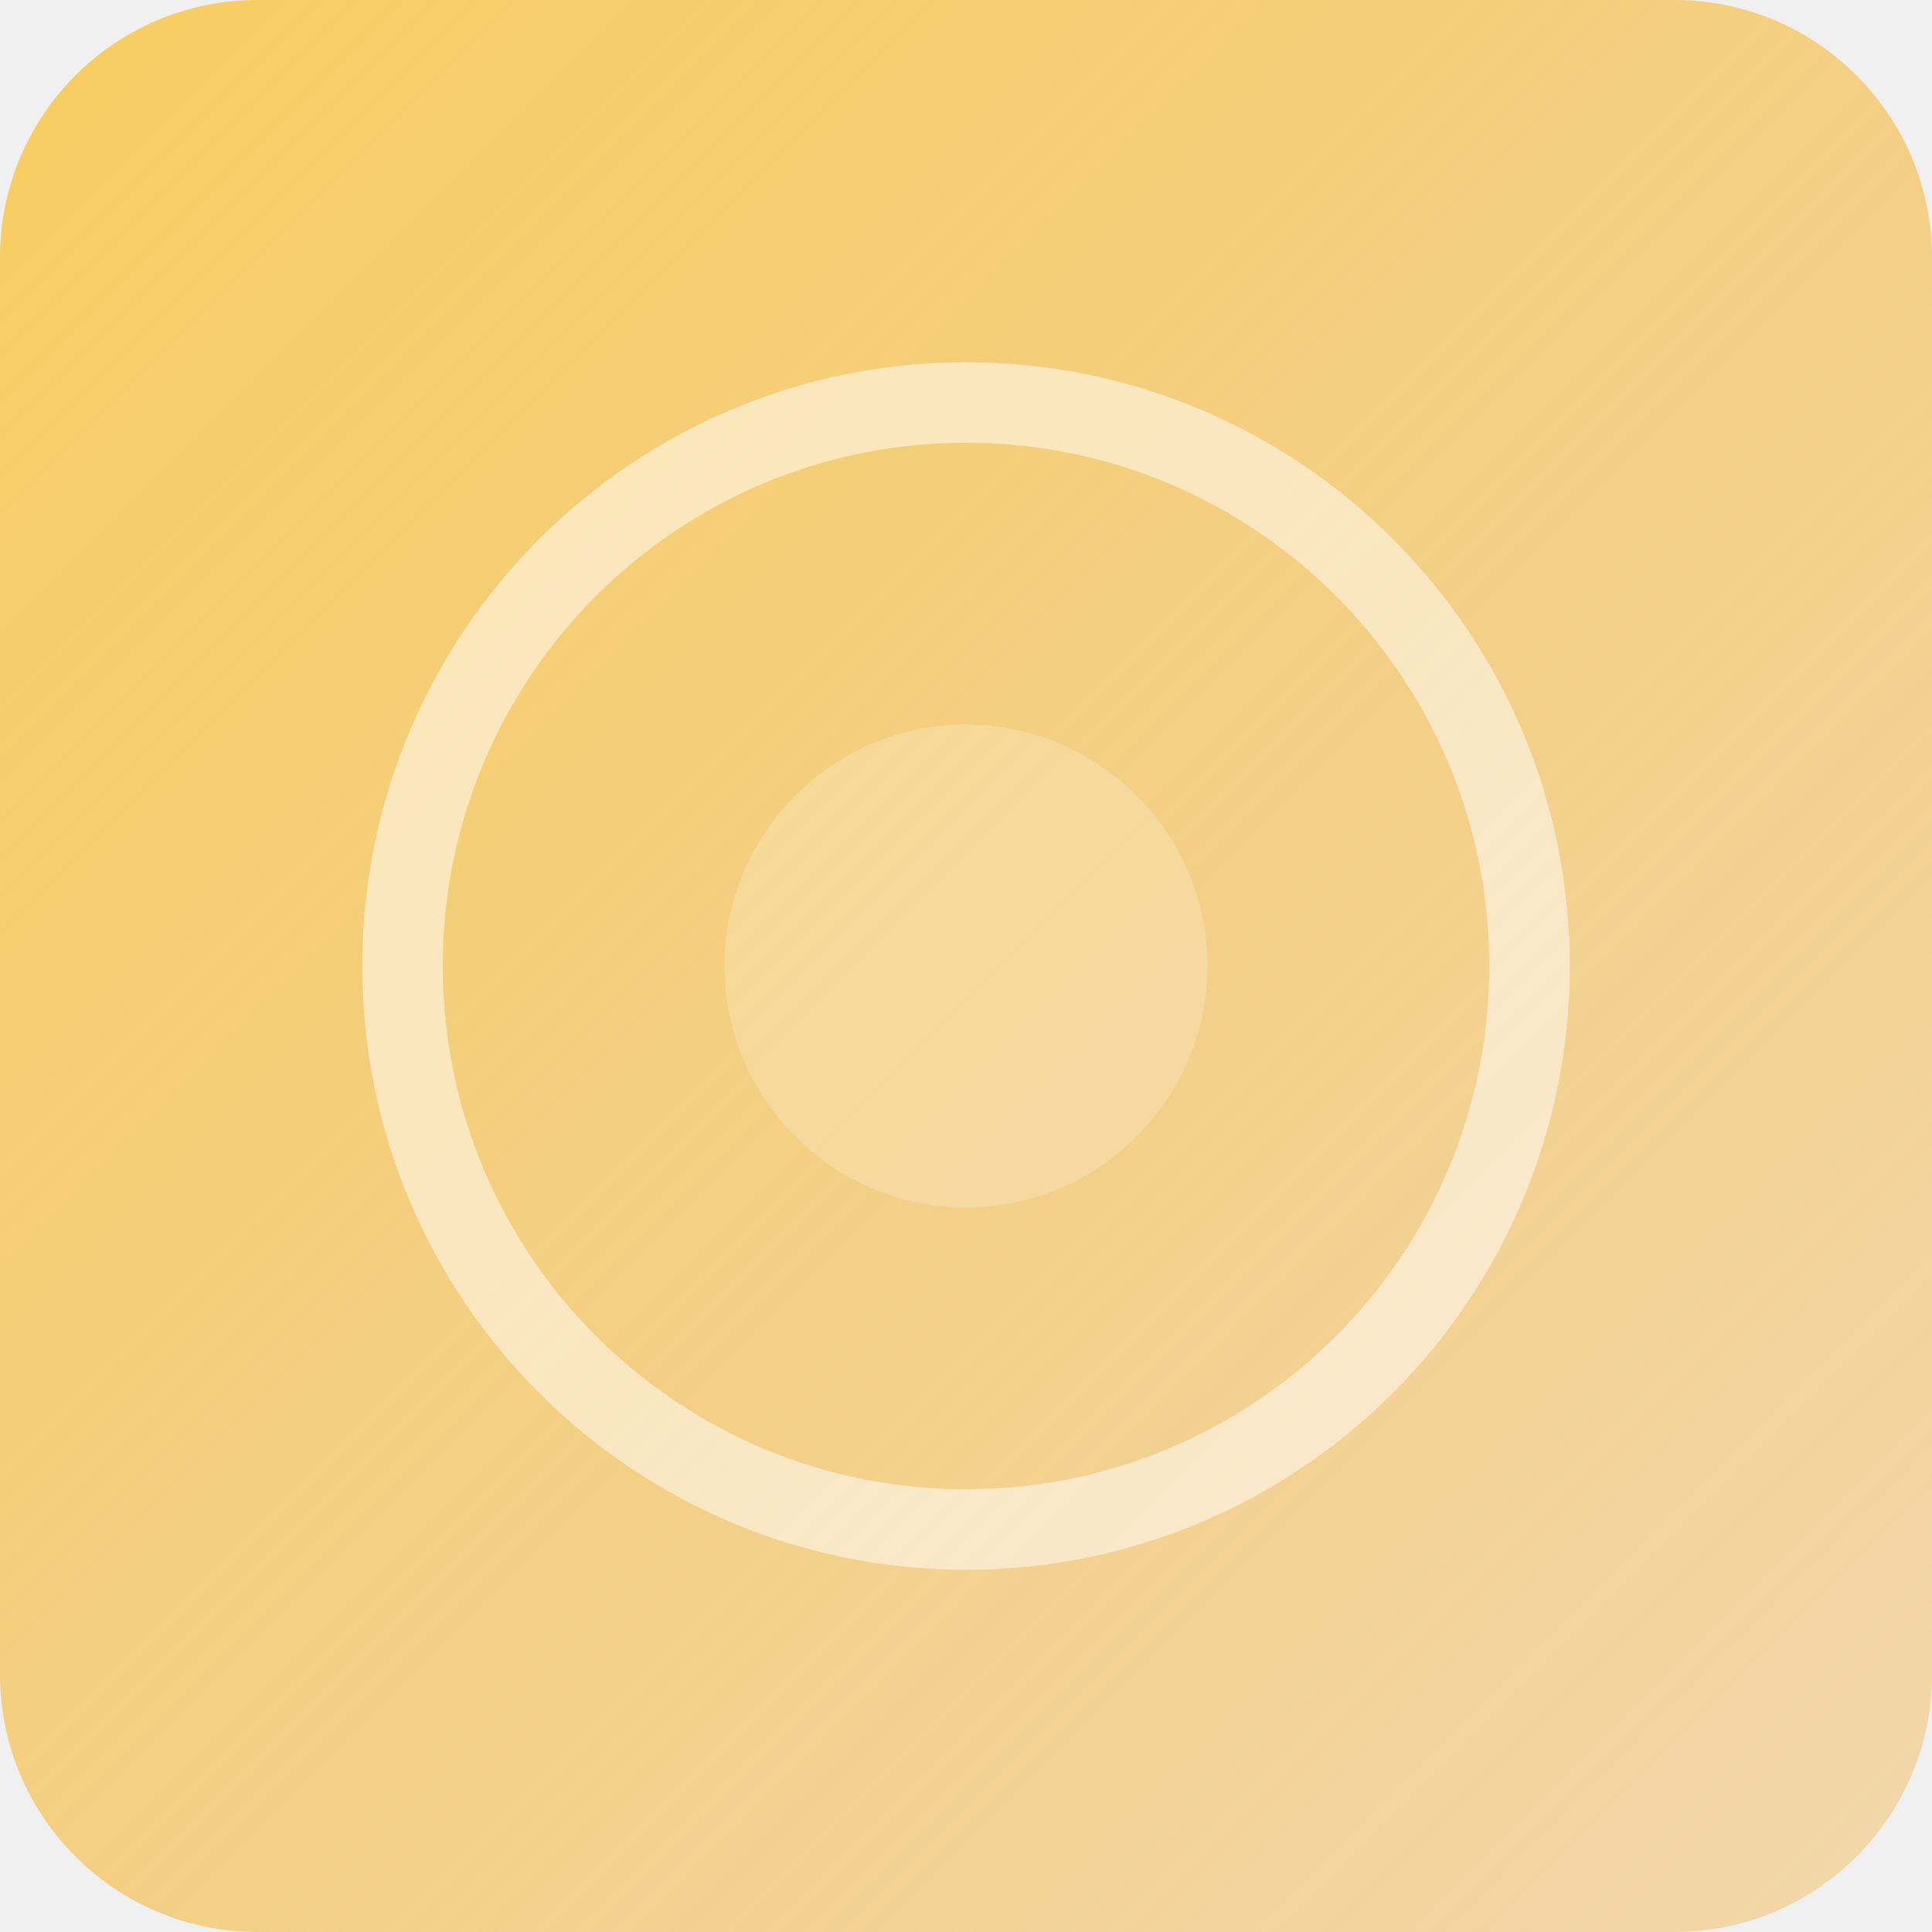
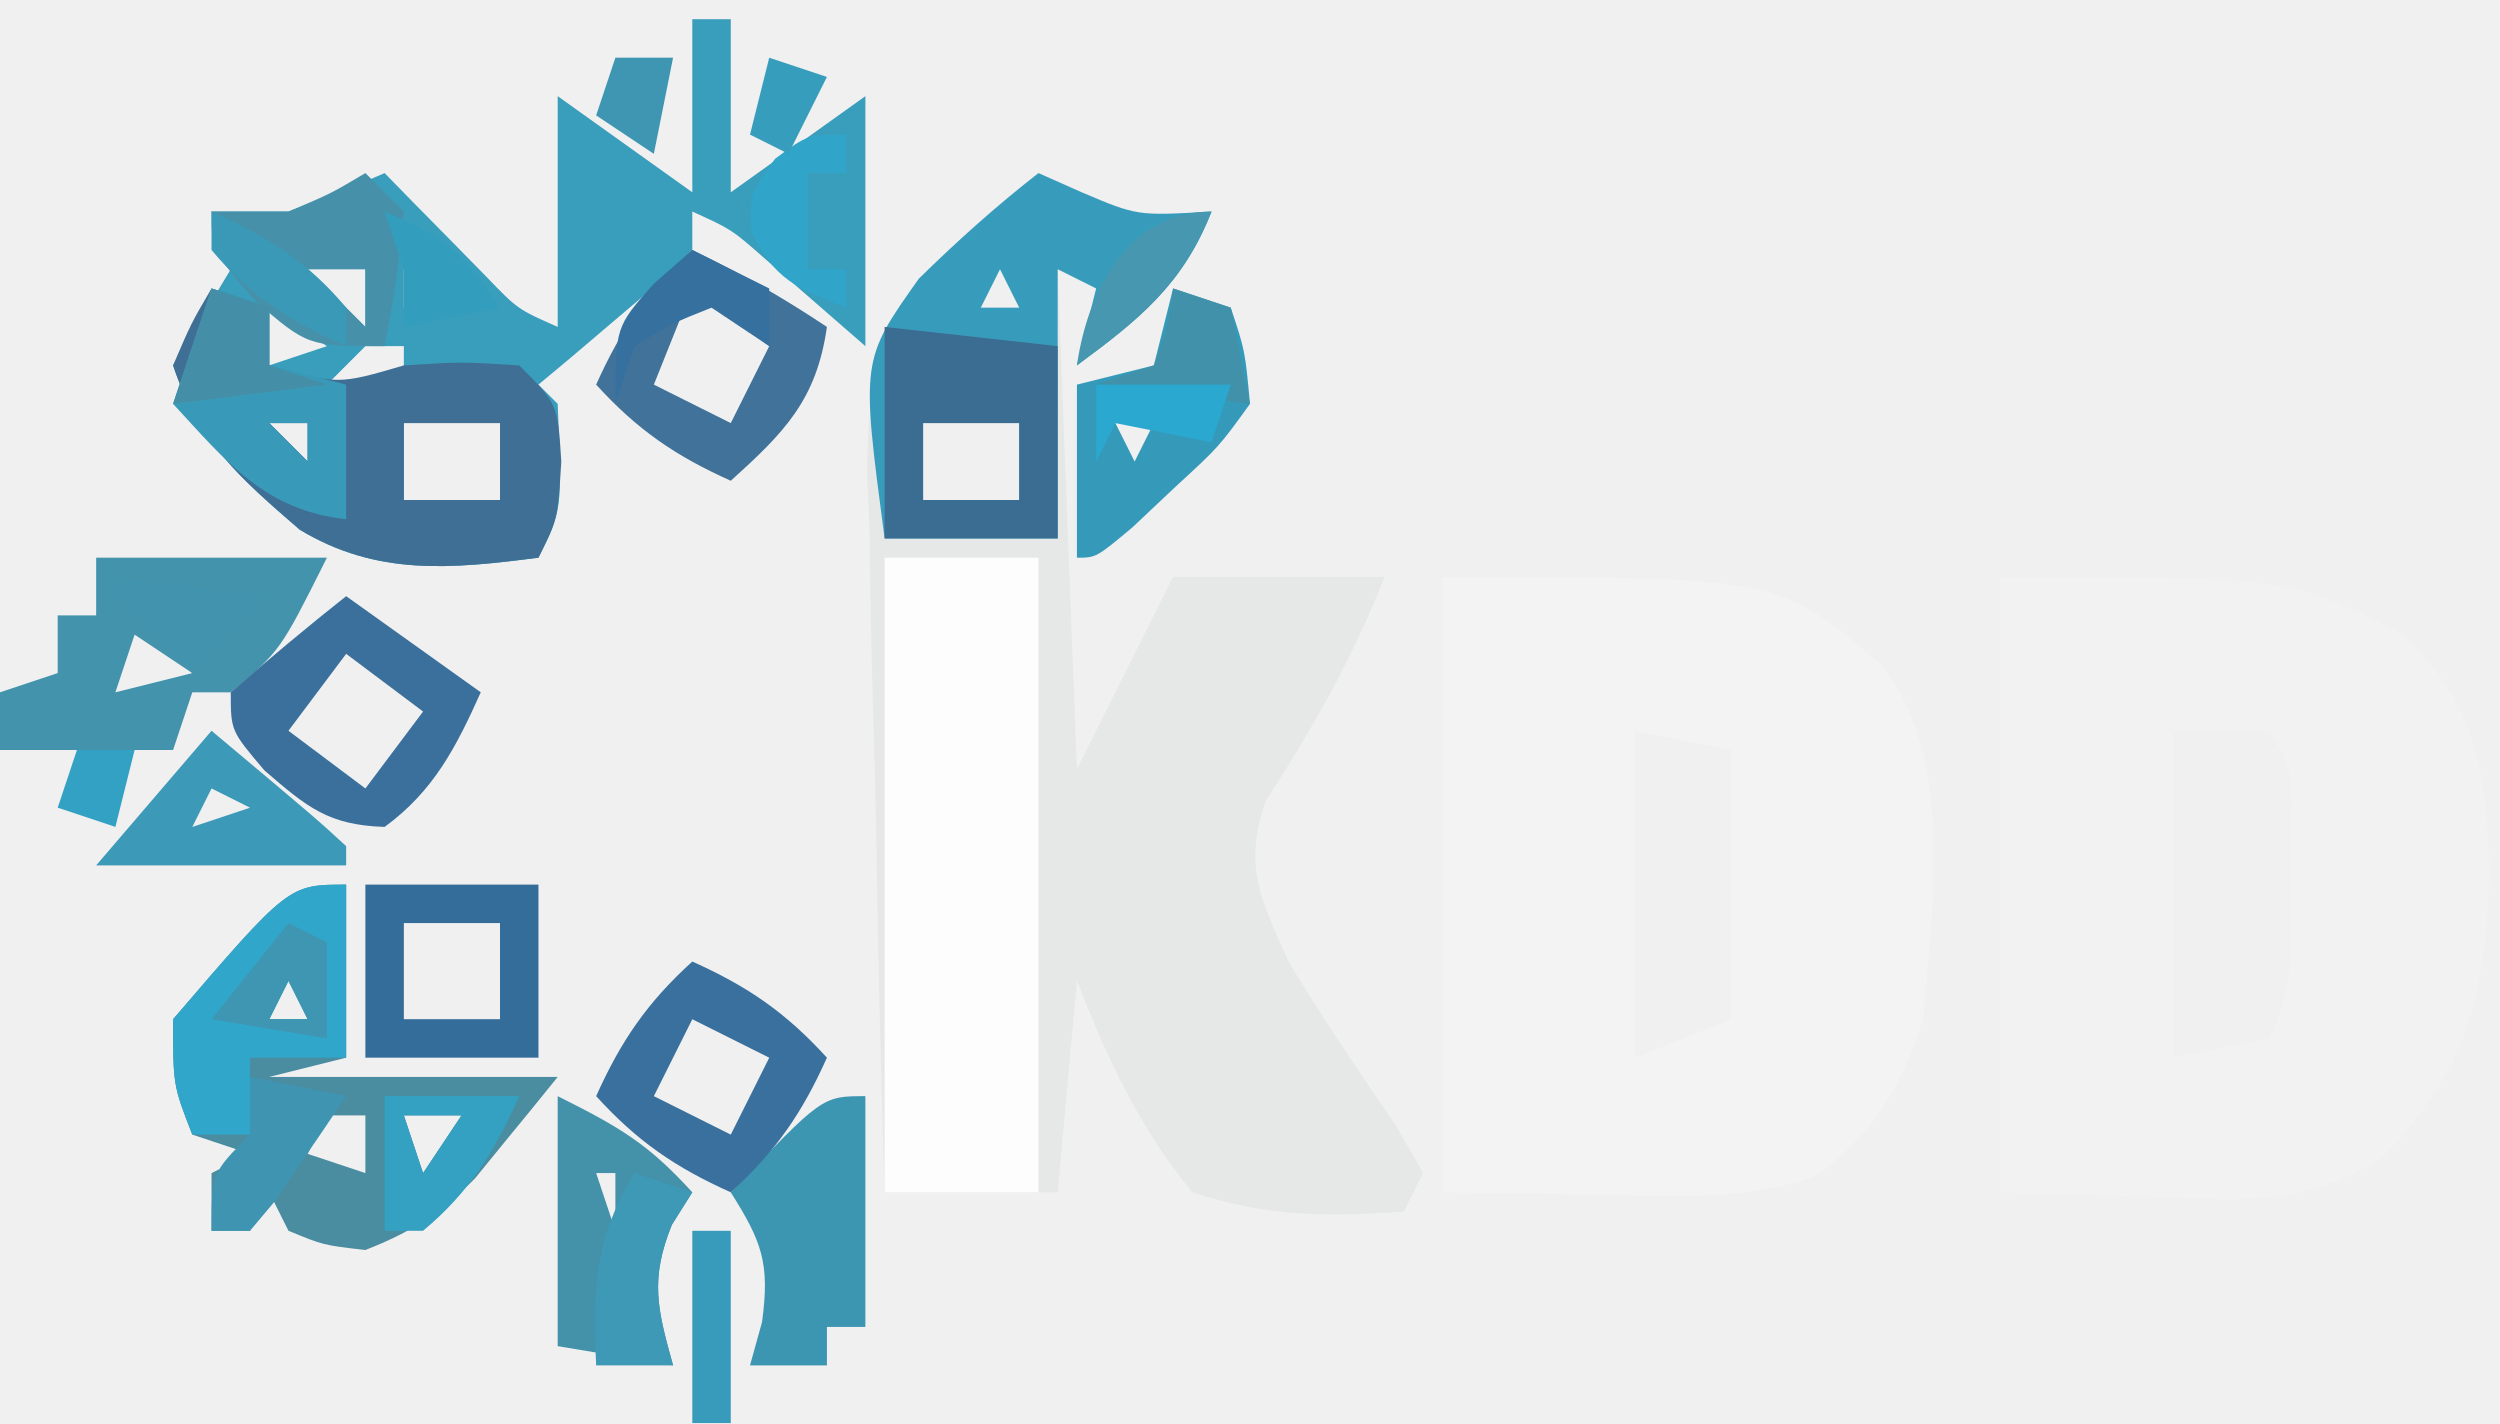
- <svg xmlns="http://www.w3.org/2000/svg" width="240" height="240" viewBox="0 0 240 240" role="img" aria-labelledby="title desc">
-   <defs>
-     <linearGradient id="g" x1="0%" y1="0%" x2="100%" y2="100%">
-       <stop offset="0%" stop-color="#fbbf24" stop-opacity="0.7" />
-       <stop offset="100%" stop-color="#f59e0b" stop-opacity="0.3" />
-     </linearGradient>
-   </defs>
-   <rect width="240" height="240" rx="32" fill="url(#g)" />
-   <circle cx="120" cy="120" r="70" fill="none" stroke="#fff" stroke-width="10" stroke-opacity="0.5" />
-   <path d="M90 120c0-16.5 13.5-30 30-30s30 13.5 30 30-13.5 30-30 30-30-13.5-30-30Z" fill="#fff" fill-opacity="0.2" />
+ <svg xmlns="http://www.w3.org/2000/svg" version="1.1" width="130" height="74">
+   <path d="M0 0 C1.114 0.495 1.114 0.495 2.25 1 C5.139 2.228 5.139 2.228 9 2 C7.509 5.795 5.243 7.61 2 10 C2.33 8.68 2.66 7.36 3 6 C2.34 5.67 1.68 5.34 1 5 C1.33 13.58 1.66 22.16 2 31 C3.65 27.7 5.3 24.4 7 21 C10.63 21 14.26 21 18 21 C16.264 25.339 14.348 28.751 11.828 32.621 C10.635 36.049 11.542 37.731 13 41 C14.778 43.949 16.697 46.765 18.637 49.609 C19.087 50.398 19.536 51.187 20 52 C19.67 52.66 19.34 53.32 19 54 C15.098 54.299 11.731 54.249 8 53 C5.237 49.636 3.577 46.039 2 42 C1.67 45.63 1.34 49.26 1 53 C-1.97 53 -4.94 53 -8 53 C-8.199 46.738 -8.343 40.478 -8.439 34.213 C-8.48 32.085 -8.534 29.957 -8.604 27.83 C-8.701 24.761 -8.746 21.695 -8.781 18.625 C-8.823 17.682 -8.864 16.739 -8.906 15.767 C-8.91 10.107 -8.001 7.406 -3.951 3.336 C-2.657 2.198 -1.347 1.076 0 0 Z M-2 5 C-2.33 5.66 -2.66 6.32 -3 7 C-2.34 7 -1.68 7 -1 7 C-1.33 6.34 -1.66 5.68 -2 5 Z M-6 13 C-6 14.32 -6 15.64 -6 17 C-4.35 17 -2.7 17 -1 17 C-1 15.68 -1 14.36 -1 13 C-2.65 13 -4.3 13 -6 13 Z " fill="#E6E7E7" transform="translate(54,9)" />
+   <path d="M0 0 C17.5 0 17.5 0 22.75 4.5 C26.71 9.252 25.473 17.241 25 23 C23.915 26.462 22.404 28.974 19.406 31.164 C15.715 32.446 12.123 32.208 8.25 32.125 C4.166 32.063 4.166 32.063 0 32 C0 21.44 0 10.88 0 0 Z M10 8 C10 13.61 10 19.22 10 25 C11.65 24.34 13.3 23.68 15 23 C15 18.38 15 13.76 15 9 C13.35 8.67 11.7 8.34 10 8 Z " fill="#F3F3F3" transform="translate(75,30)" />
+   <path d="M0 0 C15 0 15 0 21 3 C24.882 6.882 25.299 10.209 25.438 15.5 C25.225 21.729 24.336 25.579 19.938 30.137 C15.921 32.685 12.824 32.451 8.188 32.25 C5.486 32.167 2.784 32.085 0 32 C0 21.44 0 10.88 0 0 Z M9 8 C9 13.61 9 19.22 9 25 C10.65 24.67 12.3 24.34 14 24 C15.365 21.269 15.132 19.044 15.125 16 C15.129 14.391 15.129 14.391 15.133 12.75 C15.187 10.038 15.187 10.038 14 8 C12.35 8 10.7 8 9 8 Z " fill="#F2F2F2" transform="translate(104,30)" />
+   <path d="M0 0 C0.66 0 1.32 0 2 0 C2 2.97 2 5.94 2 9 C4.31 7.35 6.62 5.7 9 4 C9 8.29 9 12.58 9 17 C7.242 15.47 5.484 13.94 3.727 12.41 C2.044 10.93 2.044 10.93 0 10 C0 10.66 0 11.32 0 12 C-1.75 13.727 -1.75 13.727 -4 15.625 C-5.114 16.572 -5.114 16.572 -6.25 17.539 C-6.827 18.021 -7.405 18.503 -8 19 C-7.67 19.33 -7.34 19.66 -7 20 C-6.765 25.529 -6.765 25.529 -8 28 C-12.526 28.584 -16.396 28.967 -20.41 26.547 C-23.551 23.834 -25.671 21.988 -27 18 C-26 16.333 -25 14.667 -24 13 C-24.33 12.01 -24.66 11.02 -25 10 C-23.68 10 -22.36 10 -21 10 C-19.313 9.387 -17.64 8.729 -16 8 C-15.518 8.494 -15.036 8.987 -14.539 9.496 C-13.907 10.137 -13.276 10.777 -12.625 11.438 C-11.999 12.076 -11.372 12.714 -10.727 13.371 C-9.083 15.079 -9.083 15.079 -7 16 C-7 12.04 -7 8.08 -7 4 C-3.535 6.475 -3.535 6.475 0 9 C0 6.03 0 3.06 0 0 Z M-4 9 C-3 11 -3 11 -3 11 Z M6 9 C6 12 6 12 6 12 Z M-20 13 C-19.01 13.99 -18.02 14.98 -17 16 C-17 15.01 -17 14.02 -17 13 C-17.99 13 -18.98 13 -20 13 Z M-15 13 C-15 13.66 -15 14.32 -15 15 C-14.01 14.67 -13.02 14.34 -12 14 C-12.99 13.67 -13.98 13.34 -15 13 Z M-22 15 C-22 15.99 -22 16.98 -22 18 C-21.01 17.67 -20.02 17.34 -19 17 C-19.99 16.34 -20.98 15.68 -22 15 Z M-17 17 C-17.66 17.66 -18.32 18.32 -19 19 C-18.677 22.597 -18.677 22.597 -18 26 C-17.67 26 -17.34 26 -17 26 C-17 23.69 -17 21.38 -17 19 C-16.34 19 -15.68 19 -15 19 C-15 18.34 -15 17.68 -15 17 C-15.66 17 -16.32 17 -17 17 Z M-22 21 C-21.34 21.66 -20.68 22.32 -20 23 C-20 22.34 -20 21.68 -20 21 C-20.66 21 -21.32 21 -22 21 Z M-15 21 C-15 22.32 -15 23.64 -15 25 C-13.35 25 -11.7 25 -10 25 C-10 23.68 -10 22.36 -10 21 C-11.65 21 -13.3 21 -15 21 Z " fill="#399DBC" transform="translate(36,1)" />
+   <path d="M0 0 C2.64 0 5.28 0 8 0 C8 10.89 8 21.78 8 33 C5.36 33 2.72 33 0 33 C0 22.11 0 11.22 0 0 Z " fill="#FDFDFD" transform="translate(46,29)" />
+   <path d="M0 0 C0 2.97 0 5.94 0 9 C-1.32 9.33 -2.64 9.66 -4 10 C-3.34 10 -2.68 10 -2 10 C2.333 10 6.667 10 11 10 C10.092 11.132 9.173 12.255 8.25 13.375 C7.74 14.001 7.229 14.628 6.703 15.273 C4.893 17.108 3.391 18.063 1 19 C-1.188 18.75 -1.188 18.75 -3 18 C-3.33 17.34 -3.66 16.68 -4 16 C-4.33 16.66 -4.66 17.32 -5 18 C-5.66 18 -6.32 18 -7 18 C-7 17.01 -7 16.02 -7 15 C-6.34 14.67 -5.68 14.34 -5 14 C-5.99 13.67 -6.98 13.34 -8 13 C-9 10.438 -9 10.438 -9 7 C-2.992 0 -2.992 0 0 0 Z M-3 5 C-3.33 5.66 -3.66 6.32 -4 7 C-3.34 7 -2.68 7 -2 7 C-2.33 6.34 -2.66 5.68 -3 5 Z M-1 12 C-1.33 12.66 -1.66 13.32 -2 14 C-1.01 14.33 -0.02 14.66 1 15 C1 14.01 1 13.02 1 12 C0.34 12 -0.32 12 -1 12 Z M3 12 C3.33 12.99 3.66 13.98 4 15 C4.66 14.01 5.32 13.02 6 12 C5.01 12 4.02 12 3 12 Z " fill="#4A8CA0" transform="translate(18,46)" />
+   <path d="M0 0 C1.114 0.495 1.114 0.495 2.25 1 C5.139 2.228 5.139 2.228 9 2 C7.509 5.795 5.243 7.61 2 10 C2.33 8.68 2.66 7.36 3 6 C2.34 5.67 1.68 5.34 1 5 C1 9.62 1 14.24 1 19 C-1.97 19 -4.94 19 -8 19 C-9.227 9.73 -9.227 9.73 -6.219 5.488 C-4.222 3.531 -2.205 1.718 0 0 Z M-2 5 C-2.33 5.66 -2.66 6.32 -3 7 C-2.34 7 -1.68 7 -1 7 C-1.33 6.34 -1.66 5.68 -2 5 Z M-6 13 C-6 14.32 -6 15.64 -6 17 C-4.35 17 -2.7 17 -1 17 C-1 15.68 -1 14.36 -1 13 C-2.65 13 -4.3 13 -6 13 Z " fill="#379CBC" transform="translate(54,9)" />
+   <path d="M0 0 C0.99 0.33 1.98 0.66 3 1 C3 1.99 3 2.98 3 4 C6.583 5.002 6.583 5.002 10 4 C13 3.812 13 3.812 16 4 C18 6 18 6 18.188 9 C18 12 18 12 17 14 C12.474 14.584 8.604 14.967 4.59 12.547 C1.449 9.834 -0.671 7.988 -2 4 C-1.062 1.812 -1.062 1.812 0 0 Z M3 7 C3.66 7.66 4.32 8.32 5 9 C5 8.34 5 7.68 5 7 C4.34 7 3.68 7 3 7 Z M10 7 C10 8.32 10 9.64 10 11 C11.65 11 13.3 11 15 11 C15 9.68 15 8.36 15 7 C13.35 7 11.7 7 10 7 Z " fill="#3F6F94" transform="translate(11,15)" />
+   <path d="M0 0 C3.96 0 7.92 0 12 0 C9.571 4.857 9.571 4.857 7 7 C6.34 7 5.68 7 5 7 C4.67 7.99 4.34 8.98 4 10 C1.03 10 -1.94 10 -5 10 C-5 9.01 -5 8.02 -5 7 C-4.01 6.67 -3.02 6.34 -2 6 C-2 5.01 -2 4.02 -2 3 C-1.34 3 -0.68 3 0 3 C0 2.01 0 1.02 0 0 Z M2 4 C1.67 4.99 1.34 5.98 1 7 C2.32 6.67 3.64 6.34 5 6 C4.01 5.34 3.02 4.68 2 4 Z " fill="#4493AC" transform="translate(5,29)" />
+   <path d="M0 0 C2.97 0.33 5.94 0.66 9 1 C9 4.3 9 7.6 9 11 C6.03 11 3.06 11 0 11 C0 7.37 0 3.74 0 0 Z M2 5 C2 6.32 2 7.64 2 9 C3.65 9 5.3 9 7 9 C7 7.68 7 6.36 7 5 C5.35 5 3.7 5 2 5 Z " fill="#3B6C91" transform="translate(46,17)" />
+   <path d="M0 0 C3.235 1.617 4.706 2.476 7 5 C6.474 5.835 6.474 5.835 5.938 6.688 C4.782 9.539 5.19 11.085 6 14 C3.03 13.505 3.03 13.505 0 13 C0 8.71 0 4.42 0 0 Z M2 4 C2.33 4.99 2.66 5.98 3 7 C3 6.01 3 5.02 3 4 C2.67 4 2.34 4 2 4 Z " fill="#4492AA" transform="translate(29,57)" />
+   <path d="M0 0 C0.99 0.33 1.98 0.66 3 1 C3.742 3.23 3.742 3.23 4 6 C2.383 8.238 2.383 8.238 0.125 10.312 C-0.615 11.01 -1.355 11.707 -2.117 12.426 C-4 14 -4 14 -5 14 C-5 11.03 -5 8.06 -5 5 C-3.68 4.67 -2.36 4.34 -1 4 C-0.67 2.68 -0.34 1.36 0 0 Z M-3 7 C-2.67 7.66 -2.34 8.32 -2 9 C-1.67 8.34 -1.34 7.68 -1 7 C-1.66 7 -2.32 7 -3 7 Z " fill="#3599B9" transform="translate(61,15)" />
+   <path d="M0 0 C0 3.96 0 7.92 0 12 C-0.66 12 -1.32 12 -2 12 C-2 12.66 -2 13.32 -2 14 C-3.32 14 -4.64 14 -6 14 C-5.794 13.258 -5.588 12.515 -5.375 11.75 C-4.956 8.677 -5.381 7.572 -7 5 C-2.25 0 -2.25 0 0 0 Z M-3 4 C-3 7 -3 7 -3 7 Z " fill="#3C96B2" transform="translate(45,57)" />
+   <path d="M0 0 C2.31 1.65 4.62 3.3 7 5 C5.725 7.844 4.549 10.138 2 12 C-0.93 11.905 -2.019 10.984 -4.25 9.062 C-6 7 -6 7 -6 5 C-4.041 3.286 -2.041 1.616 0 0 Z M0 3 C-1.485 4.98 -1.485 4.98 -3 7 C-1.68 7.99 -0.36 8.98 1 10 C1.99 8.68 2.98 7.36 4 6 C2.68 5.01 1.36 4.02 0 3 Z " fill="#3B709C" transform="translate(18,31)" />
+   <path d="M0 0 C0.99 0.33 1.98 0.66 3 1 C3 1.99 3 2.98 3 4 C4.32 4.33 5.64 4.66 7 5 C7 7.31 7 9.62 7 12 C2.752 11.528 0.8 9.033 -2 6 C-1.34 4.02 -0.68 2.04 0 0 Z M3 7 C3.66 7.66 4.32 8.32 5 9 C5 8.34 5 7.68 5 7 C4.34 7 3.68 7 3 7 Z " fill="#389AB8" transform="translate(11,15)" />
+   <path d="M0 0 C2.884 1.293 4.872 2.659 7 5 C5.707 7.884 4.341 9.872 2 12 C-0.884 10.707 -2.872 9.341 -5 7 C-3.707 4.116 -2.341 2.128 0 0 Z M0 3 C-0.66 4.32 -1.32 5.64 -2 7 C-0.02 7.99 -0.02 7.99 2 9 C2.66 7.68 3.32 6.36 4 5 C2.68 4.34 1.36 3.68 0 3 Z " fill="#39709D" transform="translate(36,50)" />
+   <path d="M0 0 C2.494 1.204 4.681 2.454 7 4 C6.458 7.796 4.799 9.472 2 12 C-0.884 10.707 -2.872 9.341 -5 7 C-3.707 4.116 -2.341 2.128 0 0 Z M0 2 C-0.66 3.65 -1.32 5.3 -2 7 C-0.02 7.99 -0.02 7.99 2 9 C2.66 7.68 3.32 6.36 4 5 C2.68 4.01 1.36 3.02 0 2 Z " fill="#417299" transform="translate(36,13)" />
+   <path d="M0 0 C2.97 0 5.94 0 9 0 C9 2.97 9 5.94 9 9 C6.03 9 3.06 9 0 9 C0 6.03 0 3.06 0 0 Z M2 2 C2 3.65 2 5.3 2 7 C3.65 7 5.3 7 7 7 C7 5.35 7 3.7 7 2 C5.35 2 3.7 2 2 2 Z " fill="#346C9A" transform="translate(19,46)" />
+   <path d="M0 0 C0 2.97 0 5.94 0 9 C-1.65 9 -3.3 9 -5 9 C-5 10.32 -5 11.64 -5 13 C-5.99 13 -6.98 13 -8 13 C-9 10.438 -9 10.438 -9 7 C-2.992 0 -2.992 0 0 0 Z M-3 5 C-3.33 5.66 -3.66 6.32 -4 7 C-3.34 7 -2.68 7 -2 7 C-2.33 6.34 -2.66 5.68 -3 5 Z " fill="#30A6CB" transform="translate(18,46)" />
+   <path d="M0 0 C0.66 0.66 1.32 1.32 2 2 C1.625 5.625 1.625 5.625 1 9 C-3 9 -3 9 -5.75 6.625 C-8 4 -8 4 -8 2 C-6.68 2 -5.36 2 -4 2 C-1.799 1.067 -1.799 1.067 0 0 Z M-3 5 C-2.01 5.99 -1.02 6.98 0 8 C0 7.01 0 6.02 0 5 C-0.99 5 -1.98 5 -3 5 Z " fill="#4691A9" transform="translate(19,9)" />
+   <path d="M0 0 C5.469 4.59 5.469 4.59 7 6 C7 6.33 7 6.66 7 7 C2.71 7 -1.58 7 -6 7 C-4.02 4.69 -2.04 2.38 0 0 Z M0 3 C-0.33 3.66 -0.66 4.32 -1 5 C-0.01 4.67 0.98 4.34 2 4 C1.34 3.67 0.68 3.34 0 3 Z " fill="#3C99B7" transform="translate(11,38)" />
+   <path d="M0 0 C0.99 0.33 1.98 0.66 3 1 C2.649 1.557 2.299 2.114 1.938 2.688 C0.782 5.539 1.19 7.085 2 10 C0.68 10 -0.64 10 -2 10 C-2.179 6.053 -2.094 3.402 0 0 Z " fill="#3E99B6" transform="translate(33,61)" />
+   <path d="M0 0 C2.31 0 4.62 0 7 0 C5.715 2.867 4.429 4.976 2 7 C1.34 7 0.68 7 0 7 C0 4.69 0 2.38 0 0 Z M1 1 C1.33 1.99 1.66 2.98 2 4 C2.66 3.01 3.32 2.02 4 1 C3.01 1 2.02 1 1 1 Z " fill="#34A1C3" transform="translate(20,57)" />
+   <path d="M0 0 C1.32 0.66 2.64 1.32 4 2 C4 2.99 4 3.98 4 5 C3.01 4.34 2.02 3.68 1 3 C-1 3.791 -1 3.791 -3 5 C-3.33 5.99 -3.66 6.98 -4 8 C-4 4 -4 4 -2 1.75 C-1.01 0.884 -1.01 0.884 0 0 Z " fill="#36709F" transform="translate(36,13)" />
+   <path d="M0 0 C0.99 0.33 1.98 0.66 3 1 C3.33 2.65 3.66 4.3 4 6 C1.36 5.67 -1.28 5.34 -4 5 C-3.01 4.67 -2.02 4.34 -1 4 C-0.267 1.985 -0.267 1.985 0 0 Z " fill="#4291AA" transform="translate(61,15)" />
+   <path d="M0 0 C0.99 0.33 1.98 0.66 3 1 C3 1.99 3 2.98 3 4 C3.99 4.33 4.98 4.66 6 5 C3.36 5.33 0.72 5.66 -2 6 C-1.34 4.02 -0.68 2.04 0 0 Z " fill="#448FA7" transform="translate(11,15)" />
+   <path d="M0 0 C0 0.66 0 1.32 0 2 C-0.66 2 -1.32 2 -2 2 C-2 3.65 -2 5.3 -2 7 C-1.34 7 -0.68 7 0 7 C0 7.66 0 8.32 0 9 C-2.516 8.026 -3.739 7.538 -4.938 5.062 C-5 3 -5 3 -3.688 1.25 C-2 0 -2 0 0 0 Z " fill="#30A4C9" transform="translate(44,7)" />
+   <path d="M0 0 C-1.491 3.795 -3.757 5.61 -7 8 C-6.444 4.109 -4.341 0 0 0 Z " fill="#4797B0" transform="translate(63,11)" />
+   <path d="M0 0 C0.66 0 1.32 0 2 0 C2 3.3 2 6.6 2 10 C1.34 10 0.68 10 0 10 C0 6.7 0 3.4 0 0 Z " fill="#399BBB" transform="translate(36,64)" />
+   <path d="M0 0 C1.65 0.33 3.3 0.66 5 1 C4.217 2.172 3.423 3.338 2.625 4.5 C2.184 5.15 1.743 5.799 1.289 6.469 C0.864 6.974 0.438 7.479 0 8 C-0.66 8 -1.32 8 -2 8 C-2 5 -2 5 0 3 C0 2.01 0 1.02 0 0 Z " fill="#3F95B1" transform="translate(13,56)" />
+   <path d="M0 0 C0.66 0.33 1.32 0.66 2 1 C2 2.65 2 4.3 2 6 C-0.97 5.505 -0.97 5.505 -4 5 C-2.68 3.35 -1.36 1.7 0 0 Z M0 3 C-0.33 3.66 -0.66 4.32 -1 5 C-0.34 5 0.32 5 1 5 C0.67 4.34 0.34 3.68 0 3 Z " fill="#3F96B2" transform="translate(15,48)" />
+   <path d="M0 0 C2.867 1.285 4.976 2.571 7 5 C7 5.66 7 6.32 7 7 C4.133 5.715 2.024 4.429 0 2 C0 1.34 0 0.68 0 0 Z " fill="#3999B7" transform="translate(11,11)" />
+   <path d="M0 0 C2.64 0.33 5.28 0.66 8 1 C6.68 2.32 5.36 3.64 4 5 C2.646 3.688 1.313 2.354 0 1 C0 0.67 0 0.34 0 0 Z " fill="#4294AE" transform="translate(6,30)" />
+   <path d="M0 0 C2.31 0 4.62 0 7 0 C6.67 0.99 6.34 1.98 6 3 C4.35 2.67 2.7 2.34 1 2 C0.67 2.66 0.34 3.32 0 4 C0 2.68 0 1.36 0 0 Z " fill="#2AA8D0" transform="translate(57,20)" />
+   <path d="M0 0 C3.161 1.37 3.993 1.989 6 5 C4.35 5.33 2.7 5.66 1 6 C1 5.01 1 4.02 1 3 C0.67 2.01 0.34 1.02 0 0 Z " fill="#339DBE" transform="translate(20,11)" />
+   <path d="M0 0 C0.99 0 1.98 0 3 0 C2.67 1.65 2.34 3.3 2 5 C1.01 4.34 0.02 3.68 -1 3 C-0.67 2.01 -0.34 1.02 0 0 Z " fill="#3F96B2" transform="translate(32,3)" />
+   <path d="M0 0 C0.99 0.33 1.98 0.66 3 1 C2.34 2.32 1.68 3.64 1 5 C0.34 4.67 -0.32 4.34 -1 4 C-0.67 2.68 -0.34 1.36 0 0 Z " fill="#379DBD" transform="translate(40,3)" />
+   <path d="M0 0 C0.99 0 1.98 0 3 0 C2.67 1.32 2.34 2.64 2 4 C1.01 3.67 0.02 3.34 -1 3 C-0.67 2.01 -0.34 1.02 0 0 Z " fill="#33A1C4" transform="translate(4,39)" />
</svg>
